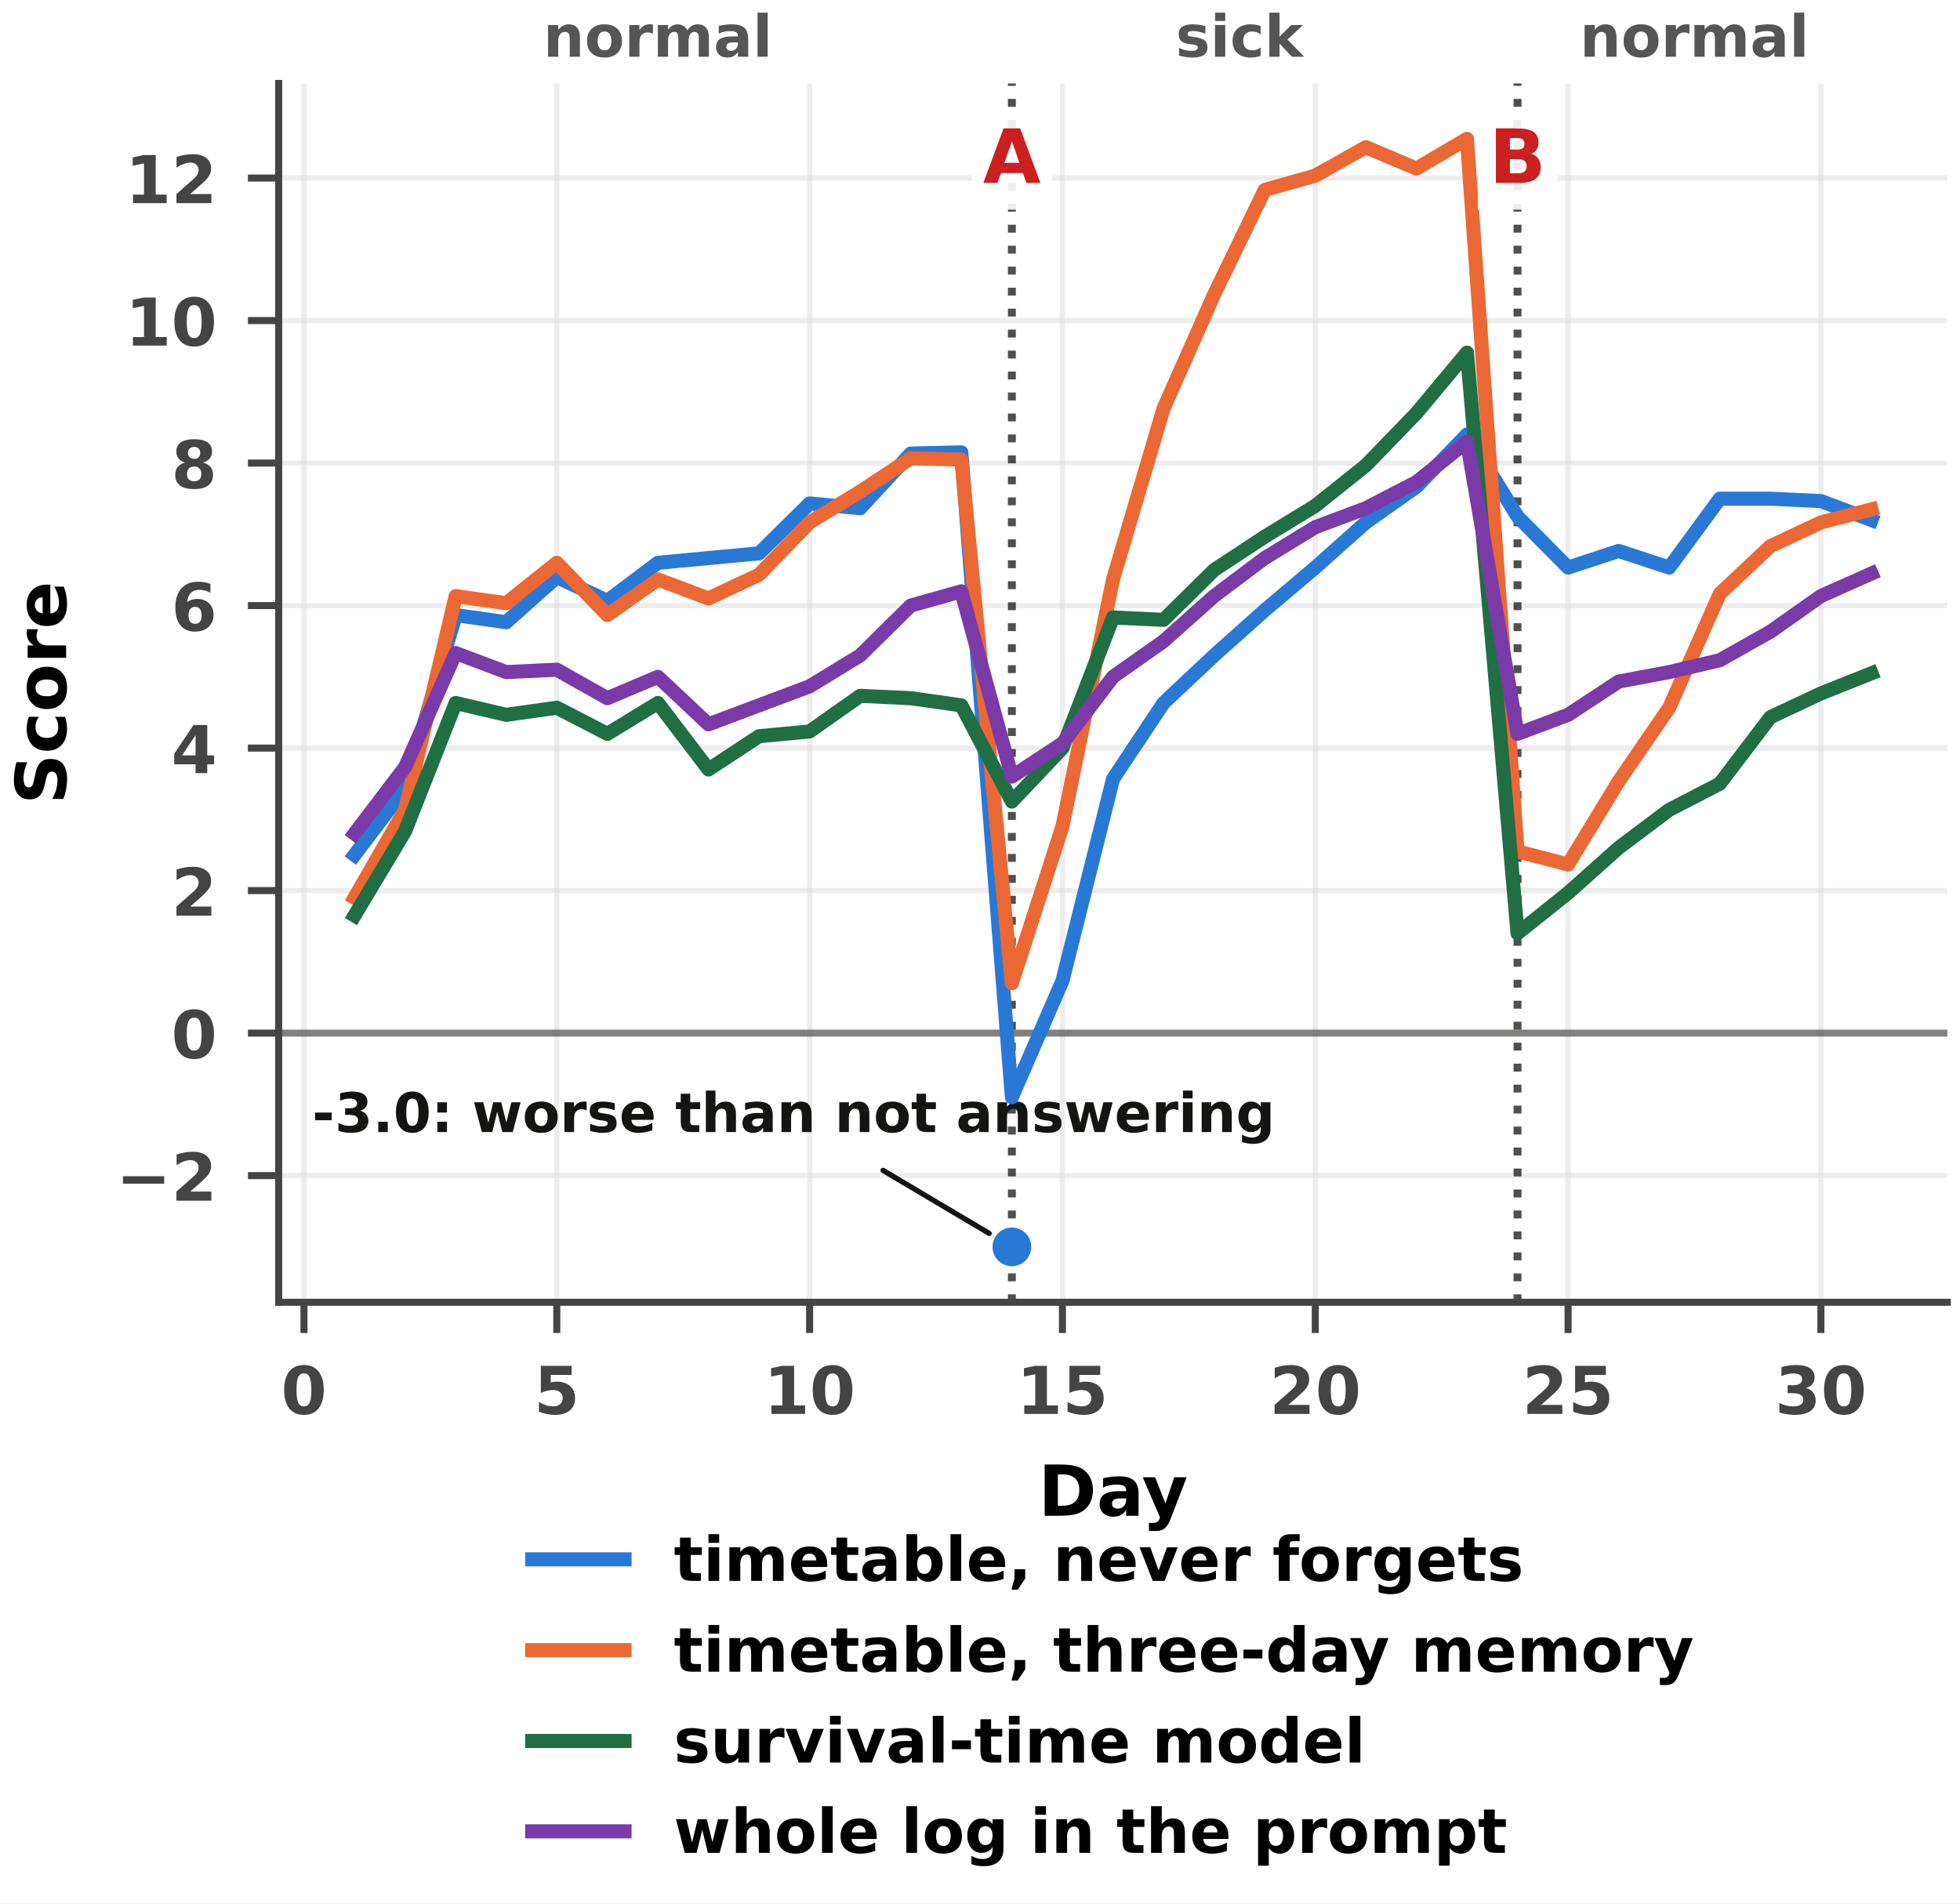
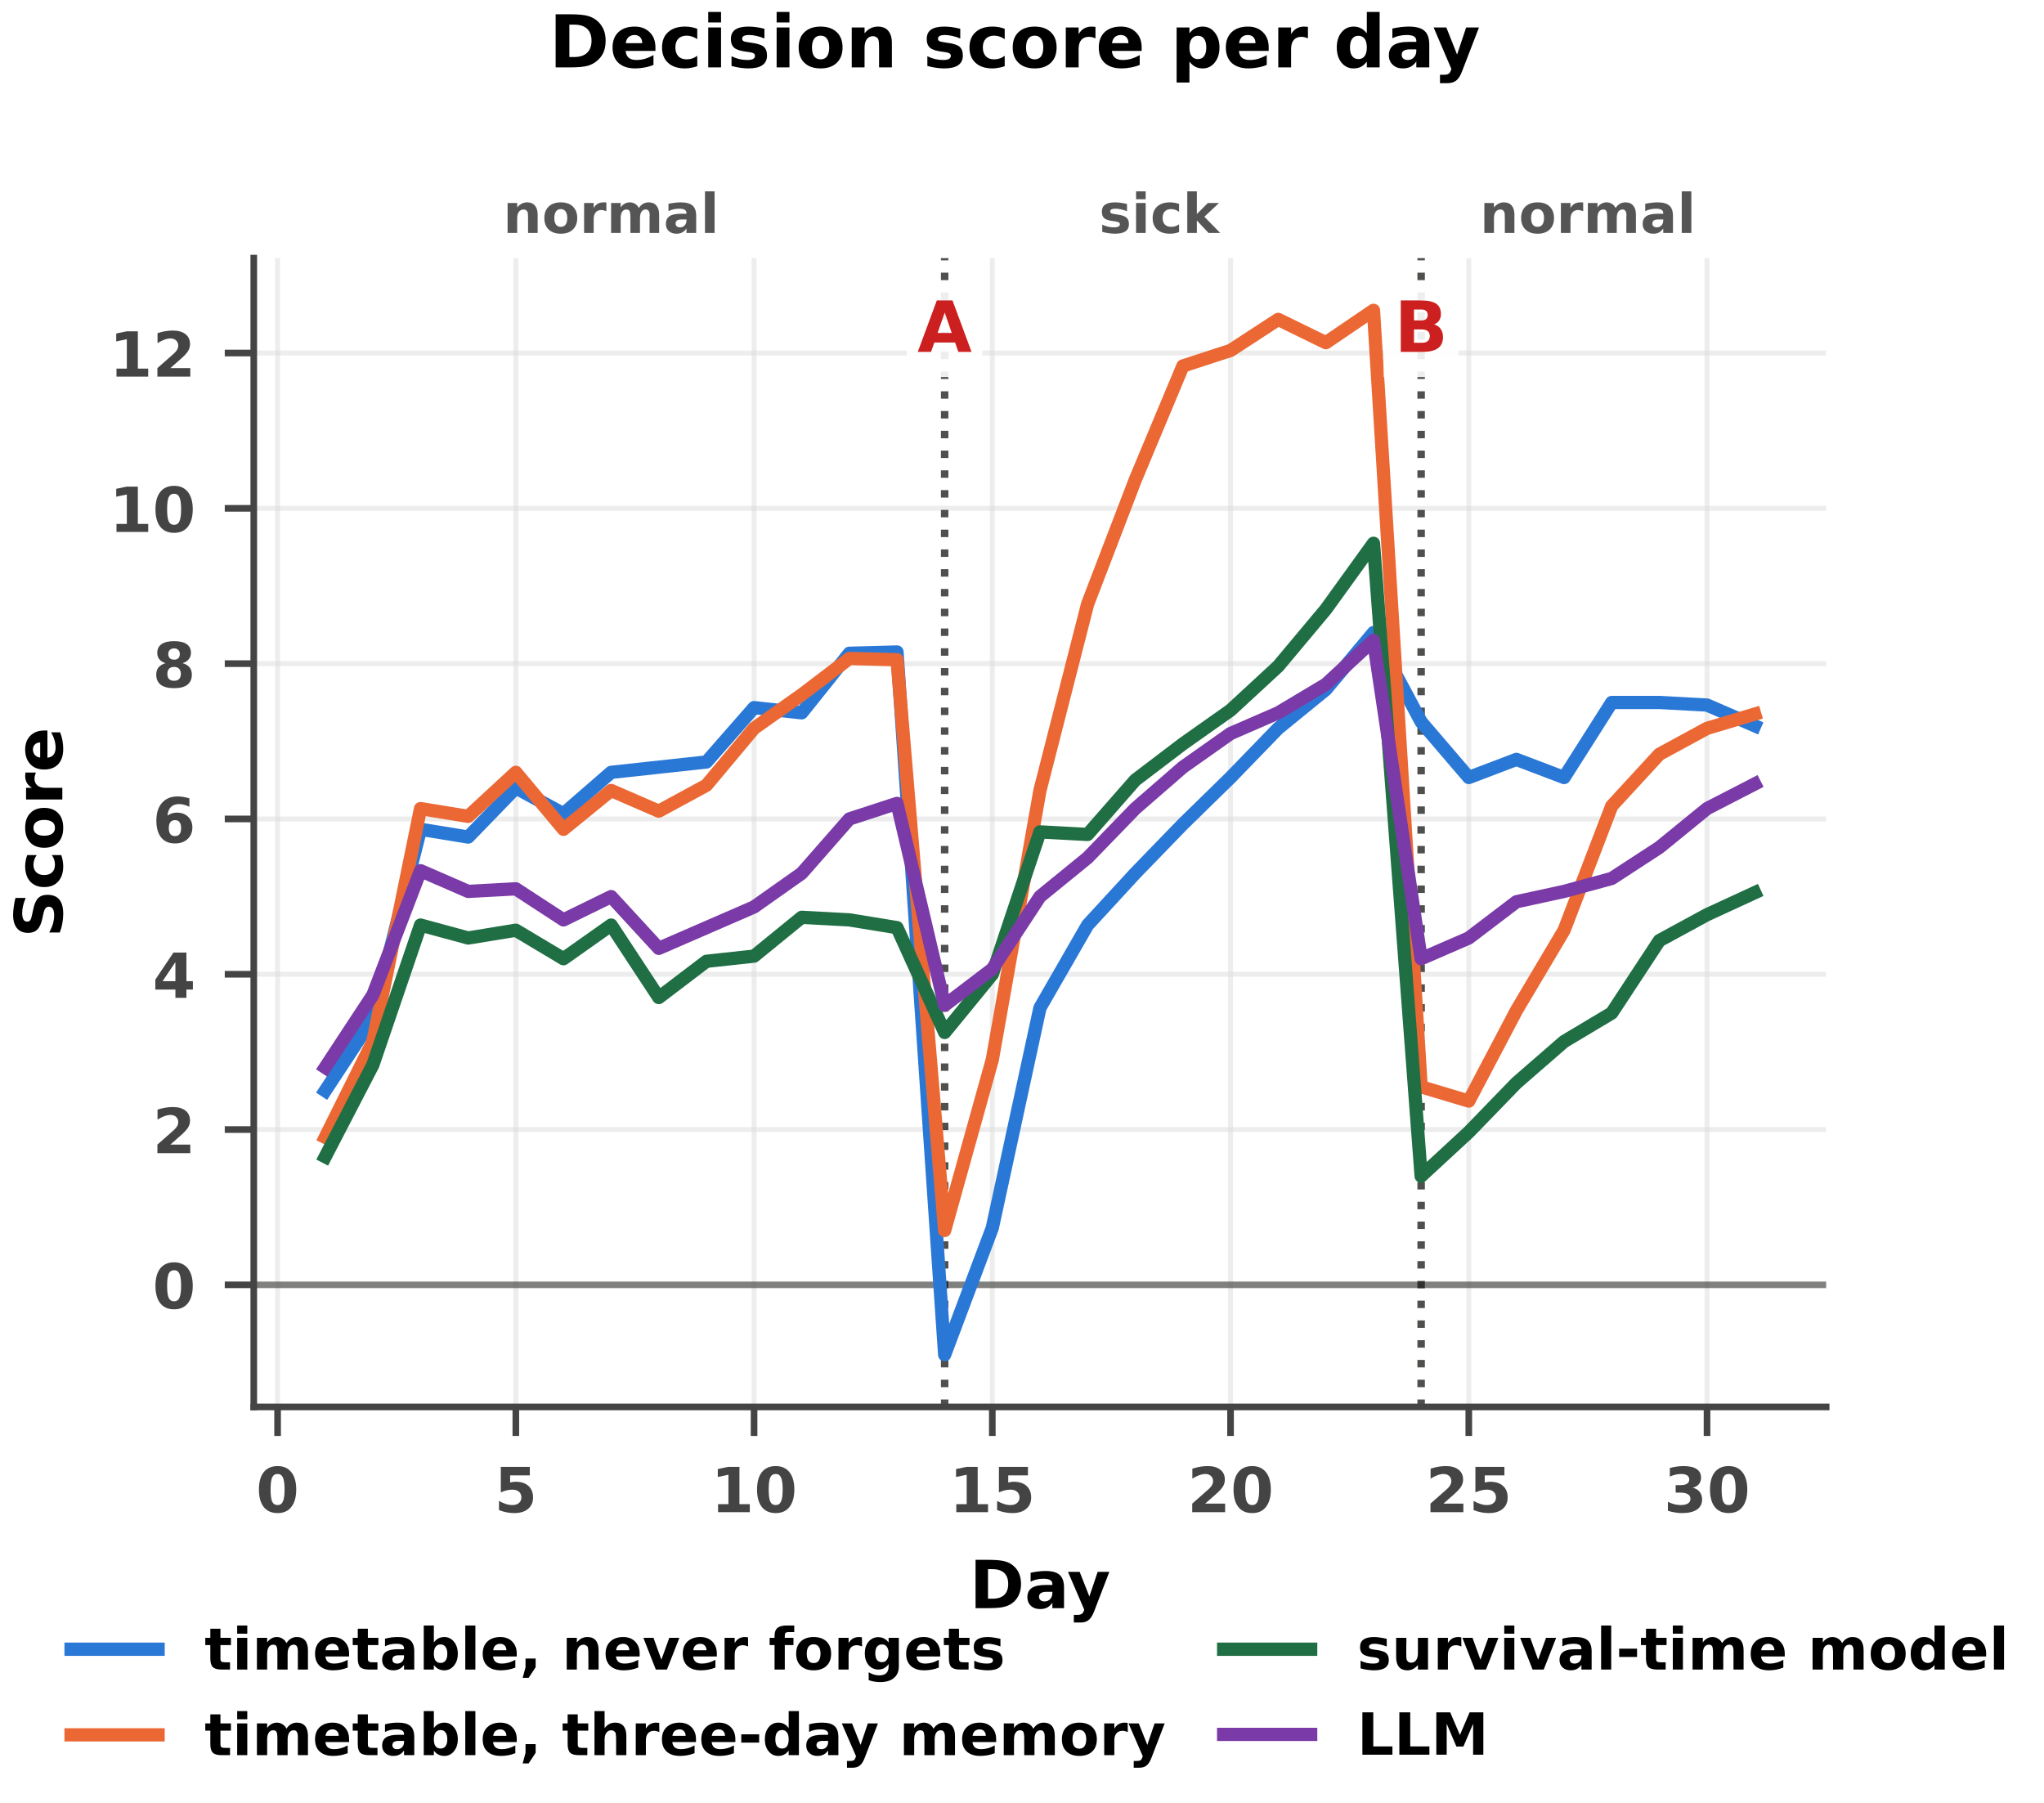
- <svg xmlns="http://www.w3.org/2000/svg" xmlns:xlink="http://www.w3.org/1999/xlink" width="222.846pt" height="216.456pt" viewBox="0 0 222.846 216.456" version="1.1">
+ <svg xmlns="http://www.w3.org/2000/svg" xmlns:xlink="http://www.w3.org/1999/xlink" width="246.625pt" height="217.501pt" viewBox="0 0 246.625 217.501" version="1.1">
  <defs>
    <style type="text/css">*{stroke-linejoin: round; stroke-linecap: butt}</style>
  </defs>
  <g id="figure_1">
    <g id="patch_1">
-       <path d="M 0 216.456  L 222.846 216.456  L 222.846 0  L 0 0  z " style="fill: #ffffff" />
+       <path d="M 0 217.501  L 246.625 217.501  L 246.625 0  L 0 0  z " style="fill: #ffffff" />
    </g>
    <g id="axes_1">
      <g id="patch_2">
-         <path d="M 31.686 148.091  L 221.406 148.091  L 221.406 9.491  L 31.686 9.491  z " style="fill: #ffffff" />
+         <path d="M 30.619 169.74  L 220.339 169.74  L 220.339 31.14  L 30.619 31.14  z " style="fill: #ffffff" />
      </g>
      <g id="matplotlib.axis_1">
        <g id="xtick_1">
          <g id="line2d_1">
-             <path d="M 34.56 148.091  L 34.56 9.491  " clip-path="url(#p0348d35f7a)" style="fill: none; stroke: #dddddd; stroke-opacity: 0.5; stroke-width: 0.6; stroke-linecap: square" />
+             <path d="M 33.494 169.74  L 33.494 31.14  " clip-path="url(#pdc016e6e6f)" style="fill: none; stroke: #dddddd; stroke-opacity: 0.5; stroke-width: 0.6; stroke-linecap: square" />
          </g>
          <g id="line2d_2">
            <defs>
-               <path id="m123f07d85c" d="M 0 0  L 0 3.5  " style="stroke: #444444; stroke-width: 0.8" />
+               <path id="m6b6c038449" d="M 0 0  L 0 3.5  " style="stroke: #444444; stroke-width: 0.8" />
            </defs>
            <g>
-               <use xlink:href="#m123f07d85c" x="34.56" y="148.091" style="fill: #444444; stroke: #444444; stroke-width: 0.8" />
+               <use xlink:href="#m6b6c038449" x="33.494" y="169.74" style="fill: #444444; stroke: #444444; stroke-width: 0.8" />
            </g>
          </g>
          <g id="text_1">
-             <text style="font-weight: 700; font-size: 7.5px; font-family: 'DejaVu Sans', 'Bitstream Vera Sans', 'Computer Modern Sans Serif', 'Lucida Grande', 'Verdana', 'Geneva', 'Lucid', 'Arial', 'Helvetica', 'Avant Garde', sans-serif; text-anchor: middle; fill: #444444" x="34.56" y="160.79" transform="rotate(-0 34.56017 160.7896)">0</text>
+             <text style="font-weight: 700; font-size: 7.5px; font-family: 'DejaVu Sans', 'Bitstream Vera Sans', 'Computer Modern Sans Serif', 'Lucida Grande', 'Verdana', 'Geneva', 'Lucid', 'Arial', 'Helvetica', 'Avant Garde', sans-serif; text-anchor: middle; fill: #444444" x="33.494" y="182.439" transform="rotate(-0 33.49376 182.4388)">0</text>
          </g>
        </g>
        <g id="xtick_2">
          <g id="line2d_3">
-             <path d="M 63.306 148.091  L 63.306 9.491  " clip-path="url(#p0348d35f7a)" style="fill: none; stroke: #dddddd; stroke-opacity: 0.5; stroke-width: 0.6; stroke-linecap: square" />
+             <path d="M 62.239 169.74  L 62.239 31.14  " clip-path="url(#pdc016e6e6f)" style="fill: none; stroke: #dddddd; stroke-opacity: 0.5; stroke-width: 0.6; stroke-linecap: square" />
          </g>
          <g id="line2d_4">
            <g>
-               <use xlink:href="#m123f07d85c" x="63.306" y="148.091" style="fill: #444444; stroke: #444444; stroke-width: 0.8" />
+               <use xlink:href="#m6b6c038449" x="62.239" y="169.74" style="fill: #444444; stroke: #444444; stroke-width: 0.8" />
            </g>
          </g>
          <g id="text_2">
-             <text style="font-weight: 700; font-size: 7.5px; font-family: 'DejaVu Sans', 'Bitstream Vera Sans', 'Computer Modern Sans Serif', 'Lucida Grande', 'Verdana', 'Geneva', 'Lucid', 'Arial', 'Helvetica', 'Avant Garde', sans-serif; text-anchor: middle; fill: #444444" x="63.306" y="160.79" transform="rotate(-0 63.30562 160.7896)">5</text>
+             <text style="font-weight: 700; font-size: 7.5px; font-family: 'DejaVu Sans', 'Bitstream Vera Sans', 'Computer Modern Sans Serif', 'Lucida Grande', 'Verdana', 'Geneva', 'Lucid', 'Arial', 'Helvetica', 'Avant Garde', sans-serif; text-anchor: middle; fill: #444444" x="62.239" y="182.439" transform="rotate(-0 62.23922 182.4388)">5</text>
          </g>
        </g>
        <g id="xtick_3">
          <g id="line2d_5">
-             <path d="M 92.051 148.091  L 92.051 9.491  " clip-path="url(#p0348d35f7a)" style="fill: none; stroke: #dddddd; stroke-opacity: 0.5; stroke-width: 0.6; stroke-linecap: square" />
+             <path d="M 90.985 169.74  L 90.985 31.14  " clip-path="url(#pdc016e6e6f)" style="fill: none; stroke: #dddddd; stroke-opacity: 0.5; stroke-width: 0.6; stroke-linecap: square" />
          </g>
          <g id="line2d_6">
            <g>
-               <use xlink:href="#m123f07d85c" x="92.051" y="148.091" style="fill: #444444; stroke: #444444; stroke-width: 0.8" />
+               <use xlink:href="#m6b6c038449" x="90.985" y="169.74" style="fill: #444444; stroke: #444444; stroke-width: 0.8" />
            </g>
          </g>
          <g id="text_3">
-             <text style="font-weight: 700; font-size: 7.5px; font-family: 'DejaVu Sans', 'Bitstream Vera Sans', 'Computer Modern Sans Serif', 'Lucida Grande', 'Verdana', 'Geneva', 'Lucid', 'Arial', 'Helvetica', 'Avant Garde', sans-serif; text-anchor: middle; fill: #444444" x="92.051" y="160.79" transform="rotate(-0 92.05108 160.7896)">10</text>
+             <text style="font-weight: 700; font-size: 7.5px; font-family: 'DejaVu Sans', 'Bitstream Vera Sans', 'Computer Modern Sans Serif', 'Lucida Grande', 'Verdana', 'Geneva', 'Lucid', 'Arial', 'Helvetica', 'Avant Garde', sans-serif; text-anchor: middle; fill: #444444" x="90.985" y="182.439" transform="rotate(-0 90.98467 182.4388)">10</text>
          </g>
        </g>
        <g id="xtick_4">
          <g id="line2d_7">
-             <path d="M 120.797 148.091  L 120.797 9.491  " clip-path="url(#p0348d35f7a)" style="fill: none; stroke: #dddddd; stroke-opacity: 0.5; stroke-width: 0.6; stroke-linecap: square" />
+             <path d="M 119.73 169.74  L 119.73 31.14  " clip-path="url(#pdc016e6e6f)" style="fill: none; stroke: #dddddd; stroke-opacity: 0.5; stroke-width: 0.6; stroke-linecap: square" />
          </g>
          <g id="line2d_8">
            <g>
-               <use xlink:href="#m123f07d85c" x="120.797" y="148.091" style="fill: #444444; stroke: #444444; stroke-width: 0.8" />
+               <use xlink:href="#m6b6c038449" x="119.73" y="169.74" style="fill: #444444; stroke: #444444; stroke-width: 0.8" />
            </g>
          </g>
          <g id="text_4">
-             <text style="font-weight: 700; font-size: 7.5px; font-family: 'DejaVu Sans', 'Bitstream Vera Sans', 'Computer Modern Sans Serif', 'Lucida Grande', 'Verdana', 'Geneva', 'Lucid', 'Arial', 'Helvetica', 'Avant Garde', sans-serif; text-anchor: middle; fill: #444444" x="120.797" y="160.79" transform="rotate(-0 120.7965 160.7896)">15</text>
+             <text style="font-weight: 700; font-size: 7.5px; font-family: 'DejaVu Sans', 'Bitstream Vera Sans', 'Computer Modern Sans Serif', 'Lucida Grande', 'Verdana', 'Geneva', 'Lucid', 'Arial', 'Helvetica', 'Avant Garde', sans-serif; text-anchor: middle; fill: #444444" x="119.73" y="182.439" transform="rotate(-0 119.7301 182.4388)">15</text>
          </g>
        </g>
        <g id="xtick_5">
          <g id="line2d_9">
-             <path d="M 149.542 148.091  L 149.542 9.491  " clip-path="url(#p0348d35f7a)" style="fill: none; stroke: #dddddd; stroke-opacity: 0.5; stroke-width: 0.6; stroke-linecap: square" />
+             <path d="M 148.476 169.74  L 148.476 31.14  " clip-path="url(#pdc016e6e6f)" style="fill: none; stroke: #dddddd; stroke-opacity: 0.5; stroke-width: 0.6; stroke-linecap: square" />
          </g>
          <g id="line2d_10">
            <g>
-               <use xlink:href="#m123f07d85c" x="149.542" y="148.091" style="fill: #444444; stroke: #444444; stroke-width: 0.8" />
+               <use xlink:href="#m6b6c038449" x="148.476" y="169.74" style="fill: #444444; stroke: #444444; stroke-width: 0.8" />
            </g>
          </g>
          <g id="text_5">
-             <text style="font-weight: 700; font-size: 7.5px; font-family: 'DejaVu Sans', 'Bitstream Vera Sans', 'Computer Modern Sans Serif', 'Lucida Grande', 'Verdana', 'Geneva', 'Lucid', 'Arial', 'Helvetica', 'Avant Garde', sans-serif; text-anchor: middle; fill: #444444" x="149.542" y="160.79" transform="rotate(-0 149.542 160.7896)">20</text>
+             <text style="font-weight: 700; font-size: 7.5px; font-family: 'DejaVu Sans', 'Bitstream Vera Sans', 'Computer Modern Sans Serif', 'Lucida Grande', 'Verdana', 'Geneva', 'Lucid', 'Arial', 'Helvetica', 'Avant Garde', sans-serif; text-anchor: middle; fill: #444444" x="148.476" y="182.439" transform="rotate(-0 148.4756 182.4388)">20</text>
          </g>
        </g>
        <g id="xtick_6">
          <g id="line2d_11">
-             <path d="M 178.287 148.091  L 178.287 9.491  " clip-path="url(#p0348d35f7a)" style="fill: none; stroke: #dddddd; stroke-opacity: 0.5; stroke-width: 0.6; stroke-linecap: square" />
+             <path d="M 177.221 169.74  L 177.221 31.14  " clip-path="url(#pdc016e6e6f)" style="fill: none; stroke: #dddddd; stroke-opacity: 0.5; stroke-width: 0.6; stroke-linecap: square" />
          </g>
          <g id="line2d_12">
            <g>
-               <use xlink:href="#m123f07d85c" x="178.287" y="148.091" style="fill: #444444; stroke: #444444; stroke-width: 0.8" />
+               <use xlink:href="#m6b6c038449" x="177.221" y="169.74" style="fill: #444444; stroke: #444444; stroke-width: 0.8" />
            </g>
          </g>
          <g id="text_6">
-             <text style="font-weight: 700; font-size: 7.5px; font-family: 'DejaVu Sans', 'Bitstream Vera Sans', 'Computer Modern Sans Serif', 'Lucida Grande', 'Verdana', 'Geneva', 'Lucid', 'Arial', 'Helvetica', 'Avant Garde', sans-serif; text-anchor: middle; fill: #444444" x="178.287" y="160.79" transform="rotate(-0 178.2874 160.7896)">25</text>
+             <text style="font-weight: 700; font-size: 7.5px; font-family: 'DejaVu Sans', 'Bitstream Vera Sans', 'Computer Modern Sans Serif', 'Lucida Grande', 'Verdana', 'Geneva', 'Lucid', 'Arial', 'Helvetica', 'Avant Garde', sans-serif; text-anchor: middle; fill: #444444" x="177.221" y="182.439" transform="rotate(-0 177.221 182.4388)">25</text>
          </g>
        </g>
        <g id="xtick_7">
          <g id="line2d_13">
-             <path d="M 207.033 148.091  L 207.033 9.491  " clip-path="url(#p0348d35f7a)" style="fill: none; stroke: #dddddd; stroke-opacity: 0.5; stroke-width: 0.6; stroke-linecap: square" />
+             <path d="M 205.966 169.74  L 205.966 31.14  " clip-path="url(#pdc016e6e6f)" style="fill: none; stroke: #dddddd; stroke-opacity: 0.5; stroke-width: 0.6; stroke-linecap: square" />
          </g>
          <g id="line2d_14">
            <g>
-               <use xlink:href="#m123f07d85c" x="207.033" y="148.091" style="fill: #444444; stroke: #444444; stroke-width: 0.8" />
+               <use xlink:href="#m6b6c038449" x="205.966" y="169.74" style="fill: #444444; stroke: #444444; stroke-width: 0.8" />
            </g>
          </g>
          <g id="text_7">
-             <text style="font-weight: 700; font-size: 7.5px; font-family: 'DejaVu Sans', 'Bitstream Vera Sans', 'Computer Modern Sans Serif', 'Lucida Grande', 'Verdana', 'Geneva', 'Lucid', 'Arial', 'Helvetica', 'Avant Garde', sans-serif; text-anchor: middle; fill: #444444" x="207.033" y="160.79" transform="rotate(-0 207.0329 160.7896)">30</text>
+             <text style="font-weight: 700; font-size: 7.5px; font-family: 'DejaVu Sans', 'Bitstream Vera Sans', 'Computer Modern Sans Serif', 'Lucida Grande', 'Verdana', 'Geneva', 'Lucid', 'Arial', 'Helvetica', 'Avant Garde', sans-serif; text-anchor: middle; fill: #444444" x="205.966" y="182.439" transform="rotate(-0 205.9665 182.4388)">30</text>
          </g>
        </g>
        <g id="text_8">
-           <text style="font-weight: 700; font-size: 8px; font-family: 'DejaVu Sans', 'Bitstream Vera Sans', 'Computer Modern Sans Serif', 'Lucida Grande', 'Verdana', 'Geneva', 'Lucid', 'Arial', 'Helvetica', 'Avant Garde', sans-serif; text-anchor: middle" x="126.546" y="172.366" transform="rotate(-0 126.5456 172.3656)">Day</text>
+           <text style="font-weight: 700; font-size: 8px; font-family: 'DejaVu Sans', 'Bitstream Vera Sans', 'Computer Modern Sans Serif', 'Lucida Grande', 'Verdana', 'Geneva', 'Lucid', 'Arial', 'Helvetica', 'Avant Garde', sans-serif; text-anchor: middle" x="125.479" y="194.015" transform="rotate(-0 125.4792 194.0148)">Day</text>
        </g>
      </g>
      <g id="matplotlib.axis_2">
        <g id="ytick_1">
          <g id="line2d_15">
-             <path d="M 31.686 133.688  L 221.406 133.688  " clip-path="url(#p0348d35f7a)" style="fill: none; stroke: #dddddd; stroke-opacity: 0.5; stroke-width: 0.6; stroke-linecap: square" />
+             <path d="M 30.619 155.009  L 220.339 155.009  " clip-path="url(#pdc016e6e6f)" style="fill: none; stroke: #dddddd; stroke-opacity: 0.5; stroke-width: 0.6; stroke-linecap: square" />
          </g>
          <g id="line2d_16">
            <defs>
-               <path id="me626da28ca" d="M 0 0  L -3.5 0  " style="stroke: #444444; stroke-width: 0.8" />
+               <path id="ma8c0cbfa76" d="M 0 0  L -3.5 0  " style="stroke: #444444; stroke-width: 0.8" />
            </defs>
            <g>
-               <use xlink:href="#me626da28ca" x="31.686" y="133.688" style="fill: #444444; stroke: #444444; stroke-width: 0.8" />
+               <use xlink:href="#ma8c0cbfa76" x="30.619" y="155.009" style="fill: #444444; stroke: #444444; stroke-width: 0.8" />
            </g>
          </g>
          <g id="text_9">
-             <text style="font-weight: 700; font-size: 7.5px; font-family: 'DejaVu Sans', 'Bitstream Vera Sans', 'Computer Modern Sans Serif', 'Lucida Grande', 'Verdana', 'Geneva', 'Lucid', 'Arial', 'Helvetica', 'Avant Garde', sans-serif; text-anchor: end; fill: #444444" x="24.686" y="136.537" transform="rotate(-0 24.68563 136.5373)">−2</text>
+             <text style="font-weight: 700; font-size: 7.5px; font-family: 'DejaVu Sans', 'Bitstream Vera Sans', 'Computer Modern Sans Serif', 'Lucida Grande', 'Verdana', 'Geneva', 'Lucid', 'Arial', 'Helvetica', 'Avant Garde', sans-serif; text-anchor: end; fill: #444444" x="23.619" y="157.858" transform="rotate(-0 23.61922 157.8582)">0</text>
          </g>
        </g>
        <g id="ytick_2">
          <g id="line2d_17">
-             <path d="M 31.686 117.482  L 221.406 117.482  " clip-path="url(#p0348d35f7a)" style="fill: none; stroke: #dddddd; stroke-opacity: 0.5; stroke-width: 0.6; stroke-linecap: square" />
+             <path d="M 30.619 136.273  L 220.339 136.273  " clip-path="url(#pdc016e6e6f)" style="fill: none; stroke: #dddddd; stroke-opacity: 0.5; stroke-width: 0.6; stroke-linecap: square" />
          </g>
          <g id="line2d_18">
            <g>
-               <use xlink:href="#me626da28ca" x="31.686" y="117.482" style="fill: #444444; stroke: #444444; stroke-width: 0.8" />
+               <use xlink:href="#ma8c0cbfa76" x="30.619" y="136.273" style="fill: #444444; stroke: #444444; stroke-width: 0.8" />
            </g>
          </g>
          <g id="text_10">
-             <text style="font-weight: 700; font-size: 7.5px; font-family: 'DejaVu Sans', 'Bitstream Vera Sans', 'Computer Modern Sans Serif', 'Lucida Grande', 'Verdana', 'Geneva', 'Lucid', 'Arial', 'Helvetica', 'Avant Garde', sans-serif; text-anchor: end; fill: #444444" x="24.686" y="120.331" transform="rotate(-0 24.68563 120.3315)">0</text>
+             <text style="font-weight: 700; font-size: 7.5px; font-family: 'DejaVu Sans', 'Bitstream Vera Sans', 'Computer Modern Sans Serif', 'Lucida Grande', 'Verdana', 'Geneva', 'Lucid', 'Arial', 'Helvetica', 'Avant Garde', sans-serif; text-anchor: end; fill: #444444" x="23.619" y="139.122" transform="rotate(-0 23.61922 139.1221)">2</text>
          </g>
        </g>
        <g id="ytick_3">
          <g id="line2d_19">
-             <path d="M 31.686 101.276  L 221.406 101.276  " clip-path="url(#p0348d35f7a)" style="fill: none; stroke: #dddddd; stroke-opacity: 0.5; stroke-width: 0.6; stroke-linecap: square" />
+             <path d="M 30.619 117.537  L 220.339 117.537  " clip-path="url(#pdc016e6e6f)" style="fill: none; stroke: #dddddd; stroke-opacity: 0.5; stroke-width: 0.6; stroke-linecap: square" />
          </g>
          <g id="line2d_20">
            <g>
-               <use xlink:href="#me626da28ca" x="31.686" y="101.276" style="fill: #444444; stroke: #444444; stroke-width: 0.8" />
+               <use xlink:href="#ma8c0cbfa76" x="30.619" y="117.537" style="fill: #444444; stroke: #444444; stroke-width: 0.8" />
            </g>
          </g>
          <g id="text_11">
-             <text style="font-weight: 700; font-size: 7.5px; font-family: 'DejaVu Sans', 'Bitstream Vera Sans', 'Computer Modern Sans Serif', 'Lucida Grande', 'Verdana', 'Geneva', 'Lucid', 'Arial', 'Helvetica', 'Avant Garde', sans-serif; text-anchor: end; fill: #444444" x="24.686" y="104.126" transform="rotate(-0 24.68563 104.1257)">2</text>
+             <text style="font-weight: 700; font-size: 7.5px; font-family: 'DejaVu Sans', 'Bitstream Vera Sans', 'Computer Modern Sans Serif', 'Lucida Grande', 'Verdana', 'Geneva', 'Lucid', 'Arial', 'Helvetica', 'Avant Garde', sans-serif; text-anchor: end; fill: #444444" x="23.619" y="120.386" transform="rotate(-0 23.61922 120.3861)">4</text>
          </g>
        </g>
        <g id="ytick_4">
          <g id="line2d_21">
-             <path d="M 31.686 85.071  L 221.406 85.071  " clip-path="url(#p0348d35f7a)" style="fill: none; stroke: #dddddd; stroke-opacity: 0.5; stroke-width: 0.6; stroke-linecap: square" />
+             <path d="M 30.619 98.801  L 220.339 98.801  " clip-path="url(#pdc016e6e6f)" style="fill: none; stroke: #dddddd; stroke-opacity: 0.5; stroke-width: 0.6; stroke-linecap: square" />
          </g>
          <g id="line2d_22">
            <g>
-               <use xlink:href="#me626da28ca" x="31.686" y="85.071" style="fill: #444444; stroke: #444444; stroke-width: 0.8" />
+               <use xlink:href="#ma8c0cbfa76" x="30.619" y="98.801" style="fill: #444444; stroke: #444444; stroke-width: 0.8" />
            </g>
          </g>
          <g id="text_12">
-             <text style="font-weight: 700; font-size: 7.5px; font-family: 'DejaVu Sans', 'Bitstream Vera Sans', 'Computer Modern Sans Serif', 'Lucida Grande', 'Verdana', 'Geneva', 'Lucid', 'Arial', 'Helvetica', 'Avant Garde', sans-serif; text-anchor: end; fill: #444444" x="24.686" y="87.92" transform="rotate(-0 24.68563 87.91992)">4</text>
+             <text style="font-weight: 700; font-size: 7.5px; font-family: 'DejaVu Sans', 'Bitstream Vera Sans', 'Computer Modern Sans Serif', 'Lucida Grande', 'Verdana', 'Geneva', 'Lucid', 'Arial', 'Helvetica', 'Avant Garde', sans-serif; text-anchor: end; fill: #444444" x="23.619" y="101.65" transform="rotate(-0 23.61922 101.65)">6</text>
          </g>
        </g>
        <g id="ytick_5">
          <g id="line2d_23">
-             <path d="M 31.686 68.865  L 221.406 68.865  " clip-path="url(#p0348d35f7a)" style="fill: none; stroke: #dddddd; stroke-opacity: 0.5; stroke-width: 0.6; stroke-linecap: square" />
+             <path d="M 30.619 80.065  L 220.339 80.065  " clip-path="url(#pdc016e6e6f)" style="fill: none; stroke: #dddddd; stroke-opacity: 0.5; stroke-width: 0.6; stroke-linecap: square" />
          </g>
          <g id="line2d_24">
            <g>
-               <use xlink:href="#me626da28ca" x="31.686" y="68.865" style="fill: #444444; stroke: #444444; stroke-width: 0.8" />
+               <use xlink:href="#ma8c0cbfa76" x="30.619" y="80.065" style="fill: #444444; stroke: #444444; stroke-width: 0.8" />
            </g>
          </g>
          <g id="text_13">
-             <text style="font-weight: 700; font-size: 7.5px; font-family: 'DejaVu Sans', 'Bitstream Vera Sans', 'Computer Modern Sans Serif', 'Lucida Grande', 'Verdana', 'Geneva', 'Lucid', 'Arial', 'Helvetica', 'Avant Garde', sans-serif; text-anchor: end; fill: #444444" x="24.686" y="71.714" transform="rotate(-0 24.68563 71.71413)">6</text>
+             <text style="font-weight: 700; font-size: 7.5px; font-family: 'DejaVu Sans', 'Bitstream Vera Sans', 'Computer Modern Sans Serif', 'Lucida Grande', 'Verdana', 'Geneva', 'Lucid', 'Arial', 'Helvetica', 'Avant Garde', sans-serif; text-anchor: end; fill: #444444" x="23.619" y="82.914" transform="rotate(-0 23.61922 82.91395)">8</text>
          </g>
        </g>
        <g id="ytick_6">
          <g id="line2d_25">
-             <path d="M 31.686 52.659  L 221.406 52.659  " clip-path="url(#p0348d35f7a)" style="fill: none; stroke: #dddddd; stroke-opacity: 0.5; stroke-width: 0.6; stroke-linecap: square" />
+             <path d="M 30.619 61.328  L 220.339 61.328  " clip-path="url(#pdc016e6e6f)" style="fill: none; stroke: #dddddd; stroke-opacity: 0.5; stroke-width: 0.6; stroke-linecap: square" />
          </g>
          <g id="line2d_26">
            <g>
-               <use xlink:href="#me626da28ca" x="31.686" y="52.659" style="fill: #444444; stroke: #444444; stroke-width: 0.8" />
+               <use xlink:href="#ma8c0cbfa76" x="30.619" y="61.328" style="fill: #444444; stroke: #444444; stroke-width: 0.8" />
            </g>
          </g>
          <g id="text_14">
-             <text style="font-weight: 700; font-size: 7.5px; font-family: 'DejaVu Sans', 'Bitstream Vera Sans', 'Computer Modern Sans Serif', 'Lucida Grande', 'Verdana', 'Geneva', 'Lucid', 'Arial', 'Helvetica', 'Avant Garde', sans-serif; text-anchor: end; fill: #444444" x="24.686" y="55.508" transform="rotate(-0 24.68563 55.50834)">8</text>
+             <text style="font-weight: 700; font-size: 7.5px; font-family: 'DejaVu Sans', 'Bitstream Vera Sans', 'Computer Modern Sans Serif', 'Lucida Grande', 'Verdana', 'Geneva', 'Lucid', 'Arial', 'Helvetica', 'Avant Garde', sans-serif; text-anchor: end; fill: #444444" x="23.619" y="64.178" transform="rotate(-0 23.61922 64.17789)">10</text>
          </g>
        </g>
        <g id="ytick_7">
          <g id="line2d_27">
-             <path d="M 31.686 36.453  L 221.406 36.453  " clip-path="url(#p0348d35f7a)" style="fill: none; stroke: #dddddd; stroke-opacity: 0.5; stroke-width: 0.6; stroke-linecap: square" />
+             <path d="M 30.619 42.592  L 220.339 42.592  " clip-path="url(#pdc016e6e6f)" style="fill: none; stroke: #dddddd; stroke-opacity: 0.5; stroke-width: 0.6; stroke-linecap: square" />
          </g>
          <g id="line2d_28">
            <g>
-               <use xlink:href="#me626da28ca" x="31.686" y="36.453" style="fill: #444444; stroke: #444444; stroke-width: 0.8" />
+               <use xlink:href="#ma8c0cbfa76" x="30.619" y="42.592" style="fill: #444444; stroke: #444444; stroke-width: 0.8" />
            </g>
          </g>
          <g id="text_15">
-             <text style="font-weight: 700; font-size: 7.5px; font-family: 'DejaVu Sans', 'Bitstream Vera Sans', 'Computer Modern Sans Serif', 'Lucida Grande', 'Verdana', 'Geneva', 'Lucid', 'Arial', 'Helvetica', 'Avant Garde', sans-serif; text-anchor: end; fill: #444444" x="24.686" y="39.303" transform="rotate(-0 24.68563 39.30256)">10</text>
-           </g>
-         </g>
-         <g id="ytick_8">
-           <g id="line2d_29">
-             <path d="M 31.686 20.247  L 221.406 20.247  " clip-path="url(#p0348d35f7a)" style="fill: none; stroke: #dddddd; stroke-opacity: 0.5; stroke-width: 0.6; stroke-linecap: square" />
-           </g>
-           <g id="line2d_30">
-             <g>
-               <use xlink:href="#me626da28ca" x="31.686" y="20.247" style="fill: #444444; stroke: #444444; stroke-width: 0.8" />
-             </g>
-           </g>
-           <g id="text_16">
-             <text style="font-weight: 700; font-size: 7.5px; font-family: 'DejaVu Sans', 'Bitstream Vera Sans', 'Computer Modern Sans Serif', 'Lucida Grande', 'Verdana', 'Geneva', 'Lucid', 'Arial', 'Helvetica', 'Avant Garde', sans-serif; text-anchor: end; fill: #444444" x="24.686" y="23.097" transform="rotate(-0 24.68563 23.09677)">12</text>
-           </g>
-         </g>
-         <g id="text_17">
-           <text style="font-weight: 700; font-size: 8px; font-family: 'DejaVu Sans', 'Bitstream Vera Sans', 'Computer Modern Sans Serif', 'Lucida Grande', 'Verdana', 'Geneva', 'Lucid', 'Arial', 'Helvetica', 'Avant Garde', sans-serif; text-anchor: middle" x="7.519" y="78.791" transform="rotate(-90 7.51875 78.79076)">Score</text>
-         </g>
+             <text style="font-weight: 700; font-size: 7.5px; font-family: 'DejaVu Sans', 'Bitstream Vera Sans', 'Computer Modern Sans Serif', 'Lucida Grande', 'Verdana', 'Geneva', 'Lucid', 'Arial', 'Helvetica', 'Avant Garde', sans-serif; text-anchor: end; fill: #444444" x="23.619" y="45.442" transform="rotate(-0 23.61922 45.44183)">12</text>
+           </g>
+         </g>
+         <g id="text_16">
+           <text style="font-weight: 700; font-size: 8px; font-family: 'DejaVu Sans', 'Bitstream Vera Sans', 'Computer Modern Sans Serif', 'Lucida Grande', 'Verdana', 'Geneva', 'Lucid', 'Arial', 'Helvetica', 'Avant Garde', sans-serif; text-anchor: middle" x="7.519" y="100.44" transform="rotate(-90 7.51875 100.44)">Score</text>
+         </g>
+       </g>
+       <g id="line2d_29">
+         <path d="M 113.981 169.74  L 113.981 31.14  " clip-path="url(#pdc016e6e6f)" style="fill: none; stroke-dasharray: 0.9,1.485; stroke-dashoffset: 0; stroke: #141413; stroke-opacity: 0.75; stroke-width: 0.9" />
+       </g>
+       <g id="line2d_30">
+         <path d="M 171.472 169.74  L 171.472 31.14  " clip-path="url(#pdc016e6e6f)" style="fill: none; stroke-dasharray: 0.9,1.485; stroke-dashoffset: 0; stroke: #141413; stroke-opacity: 0.75; stroke-width: 0.9" />
      </g>
      <g id="line2d_31">
-         <path d="M 115.047 148.091  L 115.047 9.491  " clip-path="url(#p0348d35f7a)" style="fill: none; stroke-dasharray: 0.9,1.485; stroke-dashoffset: 0; stroke: #141413; stroke-opacity: 0.75; stroke-width: 0.9" />
+         <path d="M 30.619 155.009  L 220.339 155.009  " clip-path="url(#pdc016e6e6f)" style="fill: none; stroke: #141413; stroke-opacity: 0.5; stroke-width: 0.8; stroke-linecap: square" />
+       </g>
+       <g id="patch_3">
+         <path d="M 30.619 169.74  L 30.619 31.14  " style="fill: none; stroke: #444444; stroke-width: 0.8; stroke-linejoin: miter; stroke-linecap: square" />
+       </g>
+       <g id="patch_4">
+         <path d="M 30.619 169.74  L 220.339 169.74  " style="fill: none; stroke: #444444; stroke-width: 0.8; stroke-linejoin: miter; stroke-linecap: square" />
+       </g>
+       <g id="text_17">
+         <text style="font-weight: 700; font-size: 6.6px; font-family: 'DejaVu Sans', 'Bitstream Vera Sans', 'Computer Modern Sans Serif', 'Lucida Grande', 'Verdana', 'Geneva', 'Lucid', 'Arial', 'Helvetica', 'Avant Garde', sans-serif; text-anchor: middle; fill: #555555" x="73.737" y="28.104" transform="rotate(-0 73.7374 28.10421)">normal</text>
+       </g>
+       <g id="text_18">
+         <text style="font-weight: 700; font-size: 6.6px; font-family: 'DejaVu Sans', 'Bitstream Vera Sans', 'Computer Modern Sans Serif', 'Lucida Grande', 'Verdana', 'Geneva', 'Lucid', 'Arial', 'Helvetica', 'Avant Garde', sans-serif; text-anchor: middle; fill: #555555" x="139.852" y="28.104" transform="rotate(-0 139.8519 28.10421)">sick</text>
+       </g>
+       <g id="text_19">
+         <text style="font-weight: 700; font-size: 6.6px; font-family: 'DejaVu Sans', 'Bitstream Vera Sans', 'Computer Modern Sans Serif', 'Lucida Grande', 'Verdana', 'Geneva', 'Lucid', 'Arial', 'Helvetica', 'Avant Garde', sans-serif; text-anchor: middle; fill: #555555" x="191.594" y="28.104" transform="rotate(-0 191.5938 28.10421)">normal</text>
      </g>
      <g id="line2d_32">
-         <path d="M 172.538 148.091  L 172.538 9.491  " clip-path="url(#p0348d35f7a)" style="fill: none; stroke-dasharray: 0.9,1.485; stroke-dashoffset: 0; stroke: #141413; stroke-opacity: 0.75; stroke-width: 0.9" />
+         <path d="M 39.243 131.589  L 44.992 122.845  L 50.741 100.05  L 56.49 100.986  L 62.239 95.053  L 67.988 98.176  L 73.737 93.18  L 79.486 92.555  L 85.236 91.931  L 90.985 85.373  L 96.734 85.998  L 102.483 78.815  L 108.232 78.659  L 113.981 163.44  L 119.73 148.139  L 125.479 121.596  L 131.228 111.604  L 136.977 105.358  L 142.726 99.425  L 148.476 93.804  L 154.225 87.871  L 159.974 83.187  L 165.723 76.317  L 171.472 87.091  L 177.221 93.804  L 182.97 91.618  L 188.719 93.804  L 194.468 84.749  L 200.217 84.749  L 205.966 85.061  L 211.716 87.559  " clip-path="url(#pdc016e6e6f)" style="fill: none; stroke: #2a78d6; stroke-width: 1.6; stroke-linecap: square" />
      </g>
      <g id="line2d_33">
-         <path d="M 31.686 117.482  L 221.406 117.482  " clip-path="url(#p0348d35f7a)" style="fill: none; stroke: #141413; stroke-opacity: 0.5; stroke-width: 0.8; stroke-linecap: square" />
-       </g>
-       <g id="patch_3">
-         <path d="M 31.686 148.091  L 31.686 9.491  " style="fill: none; stroke: #444444; stroke-width: 0.8; stroke-linejoin: miter; stroke-linecap: square" />
-       </g>
-       <g id="patch_4">
-         <path d="M 31.686 148.091  L 221.406 148.091  " style="fill: none; stroke: #444444; stroke-width: 0.8; stroke-linejoin: miter; stroke-linecap: square" />
-       </g>
-       <g id="text_18">
-         <text style="font-weight: 700; font-size: 6.6px; font-family: 'DejaVu Sans', 'Bitstream Vera Sans', 'Computer Modern Sans Serif', 'Lucida Grande', 'Verdana', 'Geneva', 'Lucid', 'Arial', 'Helvetica', 'Avant Garde', sans-serif; text-anchor: middle; fill: #555555" x="74.804" y="6.455" transform="rotate(-0 74.80381 6.454969)">normal</text>
-       </g>
-       <g id="text_19">
-         <text style="font-weight: 700; font-size: 6.6px; font-family: 'DejaVu Sans', 'Bitstream Vera Sans', 'Computer Modern Sans Serif', 'Lucida Grande', 'Verdana', 'Geneva', 'Lucid', 'Arial', 'Helvetica', 'Avant Garde', sans-serif; text-anchor: middle; fill: #555555" x="140.918" y="6.455" transform="rotate(-0 140.9184 6.454969)">sick</text>
-       </g>
-       <g id="text_20">
-         <text style="font-weight: 700; font-size: 6.6px; font-family: 'DejaVu Sans', 'Bitstream Vera Sans', 'Computer Modern Sans Serif', 'Lucida Grande', 'Verdana', 'Geneva', 'Lucid', 'Arial', 'Helvetica', 'Avant Garde', sans-serif; text-anchor: middle; fill: #555555" x="192.66" y="6.455" transform="rotate(-0 192.6602 6.454969)">normal</text>
-       </g>
-       <g id="patch_5">
-         <path d="M 100.4 133.094  Q 106.434 136.677 112.469 140.26  " style="fill: none; stroke: #141413; stroke-width: 0.6; stroke-linecap: round" />
-       </g>
-       <g id="text_21">
-         <text style="font-weight: 700; font-size: 6.2px; font-family: 'DejaVu Sans', 'Bitstream Vera Sans', 'Computer Modern Sans Serif', 'Lucida Grande', 'Verdana', 'Geneva', 'Lucid', 'Arial', 'Helvetica', 'Avant Garde', sans-serif; text-anchor: start; fill: #141413" x="35.48" y="128.735" transform="rotate(-0 35.48002 128.7349)">-3.0: worse than not answering</text>
+         <path d="M 39.243 137.21  L 44.992 125.656  L 50.741 97.552  L 56.49 98.488  L 62.239 93.18  L 67.988 100.05  L 73.737 95.366  L 79.486 97.864  L 85.236 94.741  L 90.985 87.871  L 96.734 83.812  L 102.483 79.44  L 108.232 79.596  L 113.981 148.451  L 119.73 127.841  L 125.479 95.366  L 131.228 72.882  L 136.977 57.894  L 142.726 44.154  L 148.476 42.28  L 154.225 38.533  L 159.974 41.343  L 165.723 37.44  L 171.472 131.12  L 177.221 132.838  L 182.97 121.908  L 188.719 112.228  L 194.468 97.239  L 200.217 90.994  L 205.966 87.871  L 211.716 86.154  " clip-path="url(#pdc016e6e6f)" style="fill: none; stroke: #eb6834; stroke-width: 1.6; stroke-linecap: square" />
      </g>
      <g id="line2d_34">
-         <path d="M 40.309 97.225  L 46.058 89.662  L 51.807 69.945  L 57.557 70.755  L 63.306 65.624  L 69.055 68.325  L 74.804 64.003  L 80.553 63.463  L 86.302 62.923  L 92.051 57.251  L 97.8 57.791  L 103.549 51.579  L 109.298 51.443  L 115.047 124.775  L 120.797 111.54  L 126.546 88.582  L 132.295 79.939  L 138.044 74.537  L 143.793 69.405  L 149.542 64.543  L 155.291 59.411  L 161.04 55.36  L 166.789 49.418  L 172.538 58.736  L 178.287 64.543  L 184.037 62.652  L 189.786 64.543  L 195.535 56.71  L 201.284 56.71  L 207.033 56.98  L 212.782 59.141  " clip-path="url(#p0348d35f7a)" style="fill: none; stroke: #2a78d6; stroke-width: 1.6; stroke-linecap: square" />
+         <path d="M 39.243 139.552  L 44.992 128.466  L 50.741 111.604  L 56.49 113.165  L 62.239 112.228  L 67.988 115.663  L 73.737 111.604  L 79.486 120.347  L 85.236 115.975  L 90.985 115.351  L 96.734 110.667  L 102.483 110.979  L 108.232 111.916  L 113.981 124.563  L 119.73 117.537  L 125.479 100.362  L 131.228 100.674  L 136.977 94.117  L 142.726 89.745  L 148.476 85.685  L 154.225 80.377  L 159.974 73.507  L 165.723 65.544  L 171.472 141.894  L 177.221 136.585  L 182.97 130.652  L 188.719 125.656  L 194.468 122.221  L 200.217 113.477  L 205.966 110.354  L 211.716 107.7  " clip-path="url(#pdc016e6e6f)" style="fill: none; stroke: #206e44; stroke-width: 1.6; stroke-linecap: square" />
      </g>
      <g id="line2d_35">
-         <path d="M 40.309 102.087  L 46.058 92.093  L 51.807 67.784  L 57.557 68.595  L 63.306 64.003  L 69.055 69.945  L 74.804 65.894  L 80.553 68.054  L 86.302 65.353  L 92.051 59.411  L 97.8 55.9  L 103.549 52.119  L 109.298 52.254  L 115.047 111.81  L 120.797 93.984  L 126.546 65.894  L 132.295 46.447  L 138.044 33.482  L 143.793 21.598  L 149.542 19.977  L 155.291 16.736  L 161.04 19.167  L 166.789 15.791  L 172.538 96.82  L 178.287 98.305  L 184.037 88.852  L 189.786 80.479  L 195.535 67.514  L 201.284 62.112  L 207.033 59.411  L 212.782 57.926  " clip-path="url(#p0348d35f7a)" style="fill: none; stroke: #eb6834; stroke-width: 1.6; stroke-linecap: square" />
-       </g>
-       <g id="line2d_36">
-         <path d="M 40.309 104.112  L 46.058 94.524  L 51.807 79.939  L 57.557 81.289  L 63.306 80.479  L 69.055 83.45  L 74.804 79.939  L 80.553 87.501  L 86.302 83.72  L 92.051 83.18  L 97.8 79.128  L 103.549 79.398  L 109.298 80.209  L 115.047 91.148  L 120.797 85.071  L 126.546 70.215  L 132.295 70.485  L 138.044 64.813  L 143.793 61.032  L 149.542 57.521  L 155.291 52.929  L 161.04 46.987  L 166.789 40.099  L 172.538 106.138  L 178.287 101.546  L 184.037 96.415  L 189.786 92.093  L 195.535 89.122  L 201.284 81.559  L 207.033 78.858  L 212.782 76.562  " clip-path="url(#p0348d35f7a)" style="fill: none; stroke: #206e44; stroke-width: 1.6; stroke-linecap: square" />
-       </g>
-       <g id="line2d_37">
-         <path d="M 40.309 94.794  L 46.058 87.231  L 51.807 74.267  L 57.557 76.427  L 63.306 76.157  L 69.055 79.398  L 74.804 76.968  L 80.553 82.37  L 86.302 80.209  L 92.051 78.048  L 97.8 74.537  L 103.549 68.865  L 109.298 67.244  L 115.047 88.312  L 120.797 84.53  L 126.546 76.968  L 132.295 72.916  L 138.044 67.784  L 143.793 63.463  L 149.542 59.952  L 155.291 57.791  L 161.04 54.82  L 166.789 50.228  L 172.538 83.45  L 178.287 81.289  L 184.037 77.508  L 189.786 76.427  L 195.535 75.077  L 201.284 71.836  L 207.033 67.784  L 212.782 65.218  " clip-path="url(#p0348d35f7a)" style="fill: none; stroke: #7a3aa7; stroke-width: 1.6; stroke-linecap: square" />
+         <path d="M 39.243 128.778  L 44.992 120.035  L 50.741 105.046  L 56.49 107.544  L 62.239 107.232  L 67.988 110.979  L 73.737 108.169  L 79.486 114.414  L 85.236 111.916  L 90.985 109.418  L 96.734 105.358  L 102.483 98.801  L 108.232 96.927  L 113.981 121.284  L 119.73 116.912  L 125.479 108.169  L 131.228 103.485  L 136.977 97.552  L 142.726 92.555  L 148.476 88.496  L 154.225 85.998  L 159.974 82.563  L 165.723 77.254  L 171.472 115.663  L 177.221 113.165  L 182.97 108.793  L 188.719 107.544  L 194.468 105.983  L 200.217 102.236  L 205.966 97.552  L 211.716 94.585  " clip-path="url(#pdc016e6e6f)" style="fill: none; stroke: #7a3aa7; stroke-width: 1.6; stroke-linecap: square" />
      </g>
      <g id="legend_1">
+         <g id="line2d_36">
+           <path d="M 8.574 198.971  L 13.824 198.971  L 19.074 198.971  " style="fill: none; stroke: #2a78d6; stroke-width: 1.6; stroke-linecap: square" />
+         </g>
+         <g id="text_20">
+           <text style="font-weight: 700; font-size: 7px; font-family: 'DejaVu Sans', 'Bitstream Vera Sans', 'Computer Modern Sans Serif', 'Lucida Grande', 'Verdana', 'Geneva', 'Lucid', 'Arial', 'Helvetica', 'Avant Garde', sans-serif; text-anchor: start" x="24.674" y="201.421" transform="rotate(-0 24.67375 201.4209)">timetable, never forgets</text>
+         </g>
+         <g id="line2d_37">
+           <path d="M 8.574 209.3  L 13.824 209.3  L 19.074 209.3  " style="fill: none; stroke: #eb6834; stroke-width: 1.6; stroke-linecap: square" />
+         </g>
+         <g id="text_21">
+           <text style="font-weight: 700; font-size: 7px; font-family: 'DejaVu Sans', 'Bitstream Vera Sans', 'Computer Modern Sans Serif', 'Lucida Grande', 'Verdana', 'Geneva', 'Lucid', 'Arial', 'Helvetica', 'Avant Garde', sans-serif; text-anchor: start" x="24.674" y="211.75" transform="rotate(-0 24.67375 211.7503)">timetable, three-day memory</text>
+         </g>
        <g id="line2d_38">
-           <path d="M 60.511 177.322  L 65.761 177.322  L 71.011 177.322  " style="fill: none; stroke: #2a78d6; stroke-width: 1.6; stroke-linecap: square" />
+           <path d="M 147.643 198.971  L 152.893 198.971  L 158.143 198.971  " style="fill: none; stroke: #206e44; stroke-width: 1.6; stroke-linecap: square" />
        </g>
        <g id="text_22">
-           <text style="font-weight: 700; font-size: 7px; font-family: 'DejaVu Sans', 'Bitstream Vera Sans', 'Computer Modern Sans Serif', 'Lucida Grande', 'Verdana', 'Geneva', 'Lucid', 'Arial', 'Helvetica', 'Avant Garde', sans-serif; text-anchor: start" x="76.611" y="179.772" transform="rotate(-0 76.61102 179.7717)">timetable, never forgets</text>
+           <text style="font-weight: 700; font-size: 7px; font-family: 'DejaVu Sans', 'Bitstream Vera Sans', 'Computer Modern Sans Serif', 'Lucida Grande', 'Verdana', 'Geneva', 'Lucid', 'Arial', 'Helvetica', 'Avant Garde', sans-serif; text-anchor: start" x="163.743" y="201.421" transform="rotate(-0 163.743 201.4209)">survival-time model</text>
        </g>
        <g id="line2d_39">
-           <path d="M 60.511 187.651  L 65.761 187.651  L 71.011 187.651  " style="fill: none; stroke: #eb6834; stroke-width: 1.6; stroke-linecap: square" />
+           <path d="M 147.643 209.246  L 152.893 209.246  L 158.143 209.246  " style="fill: none; stroke: #7a3aa7; stroke-width: 1.6; stroke-linecap: square" />
        </g>
        <g id="text_23">
-           <text style="font-weight: 700; font-size: 7px; font-family: 'DejaVu Sans', 'Bitstream Vera Sans', 'Computer Modern Sans Serif', 'Lucida Grande', 'Verdana', 'Geneva', 'Lucid', 'Arial', 'Helvetica', 'Avant Garde', sans-serif; text-anchor: start" x="76.611" y="190.101" transform="rotate(-0 76.61102 190.101)">timetable, three-day memory</text>
-         </g>
-         <g id="line2d_40">
-           <path d="M 60.511 197.98  L 65.761 197.98  L 71.011 197.98  " style="fill: none; stroke: #206e44; stroke-width: 1.6; stroke-linecap: square" />
-         </g>
-         <g id="text_24">
-           <text style="font-weight: 700; font-size: 7px; font-family: 'DejaVu Sans', 'Bitstream Vera Sans', 'Computer Modern Sans Serif', 'Lucida Grande', 'Verdana', 'Geneva', 'Lucid', 'Arial', 'Helvetica', 'Avant Garde', sans-serif; text-anchor: start" x="76.611" y="200.43" transform="rotate(-0 76.61102 200.4304)">survival-time model</text>
-         </g>
-         <g id="line2d_41">
-           <path d="M 60.511 208.255  L 65.761 208.255  L 71.011 208.255  " style="fill: none; stroke: #7a3aa7; stroke-width: 1.6; stroke-linecap: square" />
-         </g>
-         <g id="text_25">
-           <text style="font-weight: 700; font-size: 7px; font-family: 'DejaVu Sans', 'Bitstream Vera Sans', 'Computer Modern Sans Serif', 'Lucida Grande', 'Verdana', 'Geneva', 'Lucid', 'Arial', 'Helvetica', 'Avant Garde', sans-serif; text-anchor: start" x="76.611" y="210.705" transform="rotate(-0 76.61102 210.7051)">whole log in the prompt</text>
-         </g>
-       </g>
-       <g id="line2d_42">
-         <defs>
-           <path id="maeea66606e" d="M 0 1.7  C 0.451 1.7 0.883 1.521 1.202 1.202  C 1.521 0.883 1.7 0.451 1.7 0  C 1.7 -0.451 1.521 -0.883 1.202 -1.202  C 0.883 -1.521 0.451 -1.7 0 -1.7  C -0.451 -1.7 -0.883 -1.521 -1.202 -1.202  C -1.521 -0.883 -1.7 -0.451 -1.7 0  C -1.7 0.451 -1.521 0.883 -1.202 1.202  C -0.883 1.521 -0.451 1.7 0 1.7  z " style="stroke: #2a78d6" />
-         </defs>
-         <g clip-path="url(#p0348d35f7a)">
-           <use xlink:href="#maeea66606e" x="115.047" y="141.791" style="fill: #2a78d6; stroke: #2a78d6" />
-         </g>
-       </g>
-       <g id="text_26">
+           <text style="font-weight: 700; font-size: 7px; font-family: 'DejaVu Sans', 'Bitstream Vera Sans', 'Computer Modern Sans Serif', 'Lucida Grande', 'Verdana', 'Geneva', 'Lucid', 'Arial', 'Helvetica', 'Avant Garde', sans-serif; text-anchor: start" x="163.743" y="211.696" transform="rotate(-0 163.743 211.6956)">LLM</text>
+         </g>
+       </g>
+       <g id="text_24">
+         <g id="patch_5">
+           <path d="M 109.417 45.492  L 118.545 45.492  L 118.545 34.716  L 109.417 34.716  z " style="fill: #ffffff; opacity: 0.9" />
+         </g>
+         <text style="font-weight: 700; font-size: 8.5px; font-family: 'DejaVu Sans', 'Bitstream Vera Sans', 'Computer Modern Sans Serif', 'Lucida Grande', 'Verdana', 'Geneva', 'Lucid', 'Arial', 'Helvetica', 'Avant Garde', sans-serif; text-anchor: middle; fill: #cc1f1f" x="113.981" y="42.45" transform="rotate(-0 113.981 42.44967)">A</text>
+       </g>
+       <g id="text_25">
        <g id="patch_6">
-           <path d="M 110.483 23.843  L 119.612 23.843  L 119.612 13.067  L 110.483 13.067  z " style="fill: #ffffff; opacity: 0.9" />
-         </g>
-         <text style="font-weight: 700; font-size: 8.5px; font-family: 'DejaVu Sans', 'Bitstream Vera Sans', 'Computer Modern Sans Serif', 'Lucida Grande', 'Verdana', 'Geneva', 'Lucid', 'Arial', 'Helvetica', 'Avant Garde', sans-serif; text-anchor: middle; fill: #cc1f1f" x="115.047" y="20.8" transform="rotate(-0 115.0474 20.80043)">A</text>
-       </g>
-       <g id="text_27">
-         <g id="patch_7">
-           <path d="M 168.024 23.843  L 177.053 23.843  L 177.053 13.067  L 168.024 13.067  z " style="fill: #ffffff; opacity: 0.9" />
-         </g>
-         <text style="font-weight: 700; font-size: 8.5px; font-family: 'DejaVu Sans', 'Bitstream Vera Sans', 'Computer Modern Sans Serif', 'Lucida Grande', 'Verdana', 'Geneva', 'Lucid', 'Arial', 'Helvetica', 'Avant Garde', sans-serif; text-anchor: middle; fill: #cc1f1f" x="172.538" y="20.8" transform="rotate(-0 172.5384 20.80043)">B</text>
-       </g>
+           <path d="M 166.958 45.492  L 175.986 45.492  L 175.986 34.716  L 166.958 34.716  z " style="fill: #ffffff; opacity: 0.9" />
+         </g>
+         <text style="font-weight: 700; font-size: 8.5px; font-family: 'DejaVu Sans', 'Bitstream Vera Sans', 'Computer Modern Sans Serif', 'Lucida Grande', 'Verdana', 'Geneva', 'Lucid', 'Arial', 'Helvetica', 'Avant Garde', sans-serif; text-anchor: middle; fill: #cc1f1f" x="171.472" y="42.45" transform="rotate(-0 171.4719 42.44967)">B</text>
+       </g>
+     </g>
+     <g id="text_26">
+       <text style="font-weight: 700; font-size: 8.8px; font-family: 'DejaVu Sans', 'Bitstream Vera Sans', 'Computer Modern Sans Serif', 'Lucida Grande', 'Verdana', 'Geneva', 'Lucid', 'Arial', 'Helvetica', 'Avant Garde', sans-serif; text-anchor: middle" x="122.419" y="8.127" transform="rotate(-0 122.4192 8.126625)">Decision score per day</text>
    </g>
  </g>
  <defs>
-     <clipPath id="p0348d35f7a">
-       <rect x="31.686" y="9.491" width="189.72" height="138.6" />
+     <clipPath id="pdc016e6e6f">
+       <rect x="30.619" y="31.14" width="189.72" height="138.6" />
    </clipPath>
  </defs>
</svg>
